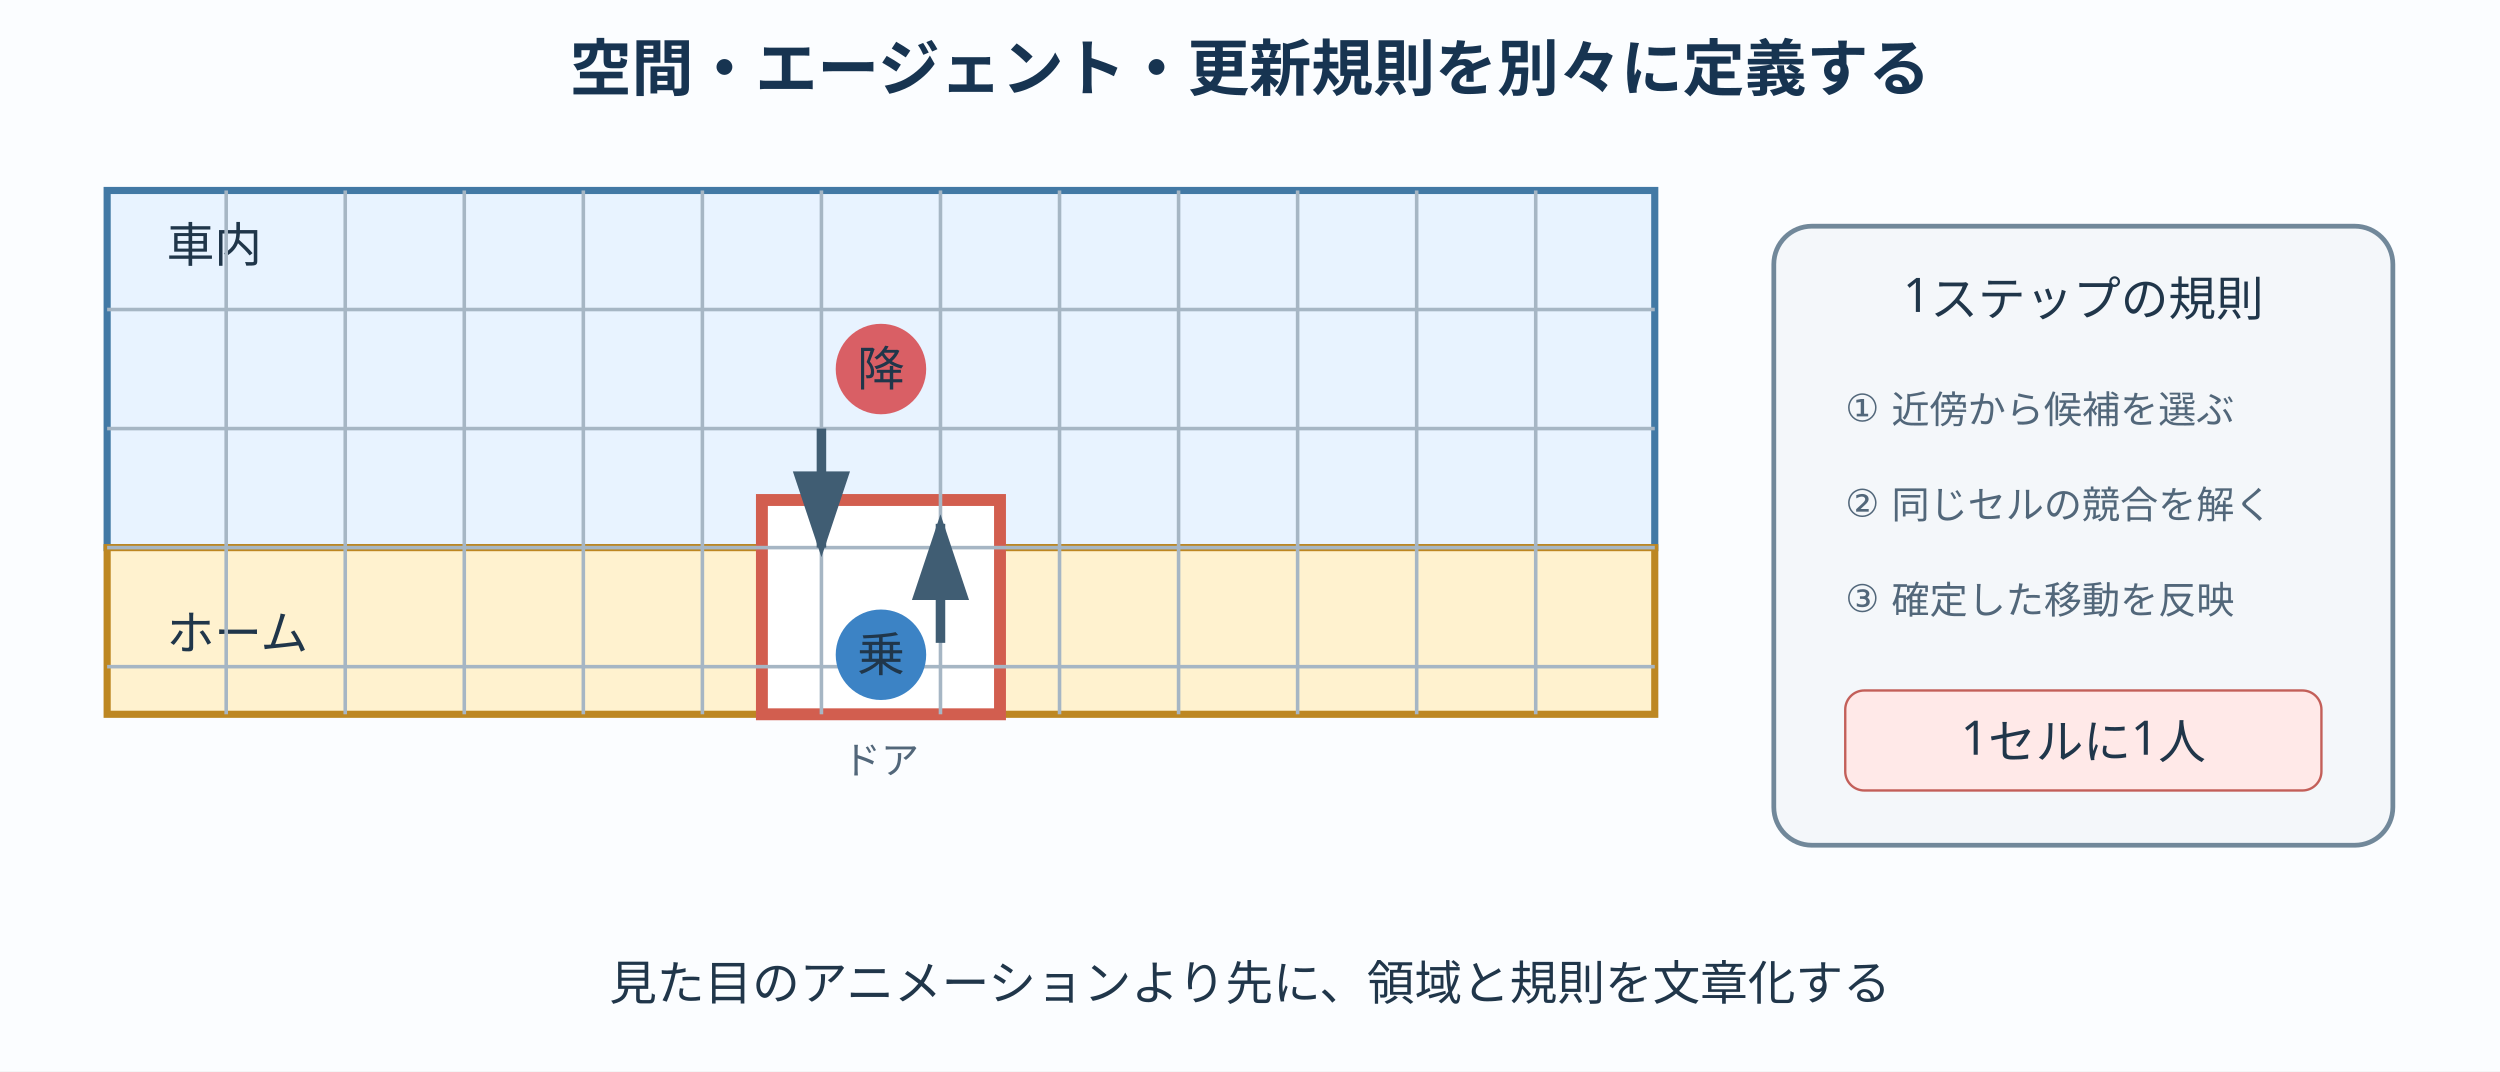
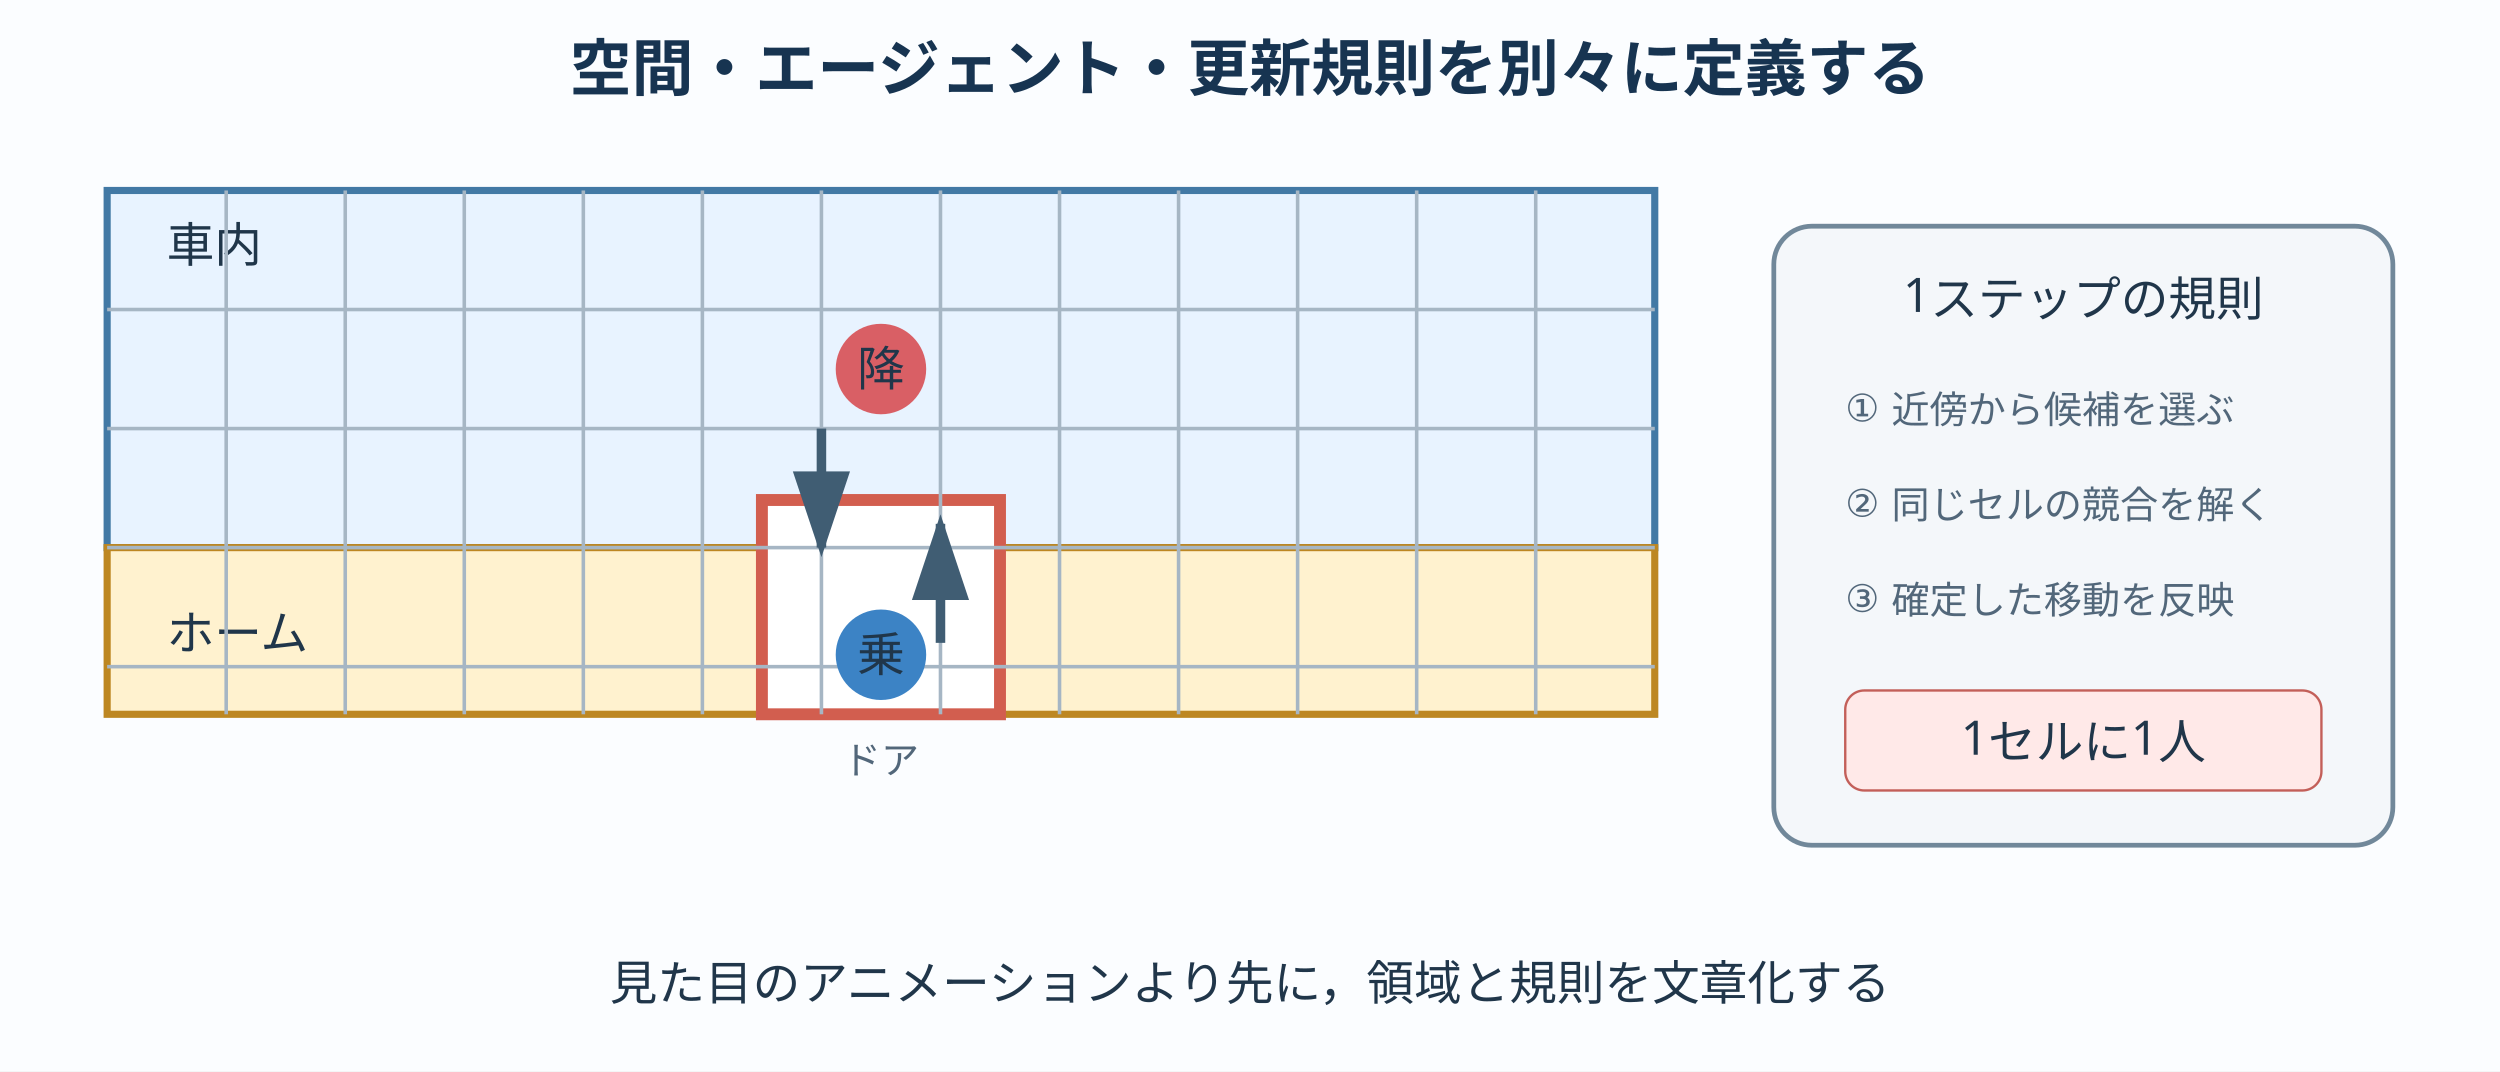
<svg xmlns="http://www.w3.org/2000/svg" width="1050" height="450" viewBox="0 0 1050 450" role="img" aria-labelledby="title desc">
  <defs>
    <marker id="a" markerWidth="10" markerHeight="10" refX="8" refY="3" orient="auto">
      <path d="M0 0v6l9-3z" fill="#405d73" />
    </marker>
    <style>.t{font:20px sans-serif;fill:#20364a}.s{font:16px sans-serif;fill:#52677a}.g{stroke:#a6b6c4;stroke-width:1.5}.a{stroke:#405d73;stroke-width:4;fill:none;marker-end:url(#a)}</style>
  </defs>
  <rect width="1050" height="450" fill="#fbfdff" />
  <text x="525" y="38" text-anchor="middle" style="font:700 26px sans-serif;fill:#173451">空間・エージェント・更新規則を別々に定義する</text>
  <g transform="translate(45 80)">
    <rect width="650" height="150" fill="#e8f3ff" stroke="#4279a5" stroke-width="3" />
    <text x="25" y="30" class="t">車内</text>
    <rect y="150" width="650" height="70" fill="#fff2cf" stroke="#bd8722" stroke-width="3" />
    <text x="25" y="193" class="t">ホーム</text>
    <rect x="275" y="130" width="100" height="90" fill="#fff" stroke="#d25e4f" stroke-width="5" />
    <text x="325" y="245" text-anchor="middle" class="s">ドア</text>
    <g class="g">
      <path d="M50 0V220M100 0V220M150 0V220M200 0V220M250 0V220M300 0V220M350 0V220M400 0V220M450 0V220M500 0V220M550 0V220M600 0V220" />
      <path d="M0 50H650M0 100H650M0 150H650M0 200H650" />
    </g>
    <circle cx="325" cy="75" r="19" fill="#d95f65" />
    <text x="325" y="82" text-anchor="middle" fill="white" class="t">降</text>
    <circle cx="325" cy="195" r="19" fill="#3c83c5" />
    <text x="325" y="202" text-anchor="middle" fill="white" class="t">乗</text>
    <path class="a" d="M300 100V150" />
    <path class="a" d="M350 190V140" />
  </g>
  <g transform="translate(745 95)">
    <rect width="260" height="260" rx="16" fill="#f4f7fa" stroke="#71889a" stroke-width="2" />
    <text x="130" y="36" text-anchor="middle" class="t">1ステップの規則</text>
    <text x="30" y="82" class="s">① 近傍から候補を選ぶ</text>
    <text x="30" y="122" class="s">② 同じセルの競合を解く</text>
    <text x="30" y="162" class="s">③ 確定した移動を反映</text>
    <rect x="30" y="195" width="200" height="42" rx="8" fill="#ffe9e8" stroke="#c35f59" />
    <text x="130" y="222" text-anchor="middle" class="t">1セルに1人</text>
  </g>
-   <text x="525" y="420" text-anchor="middle" class="t">見た目のアニメーションより先に、領域と規則を文章化する</text>
+   <text x="525" y="420" text-anchor="middle" class="t">見た目のアニメーションより先に，領域と規則を文章化する</text>
</svg>
